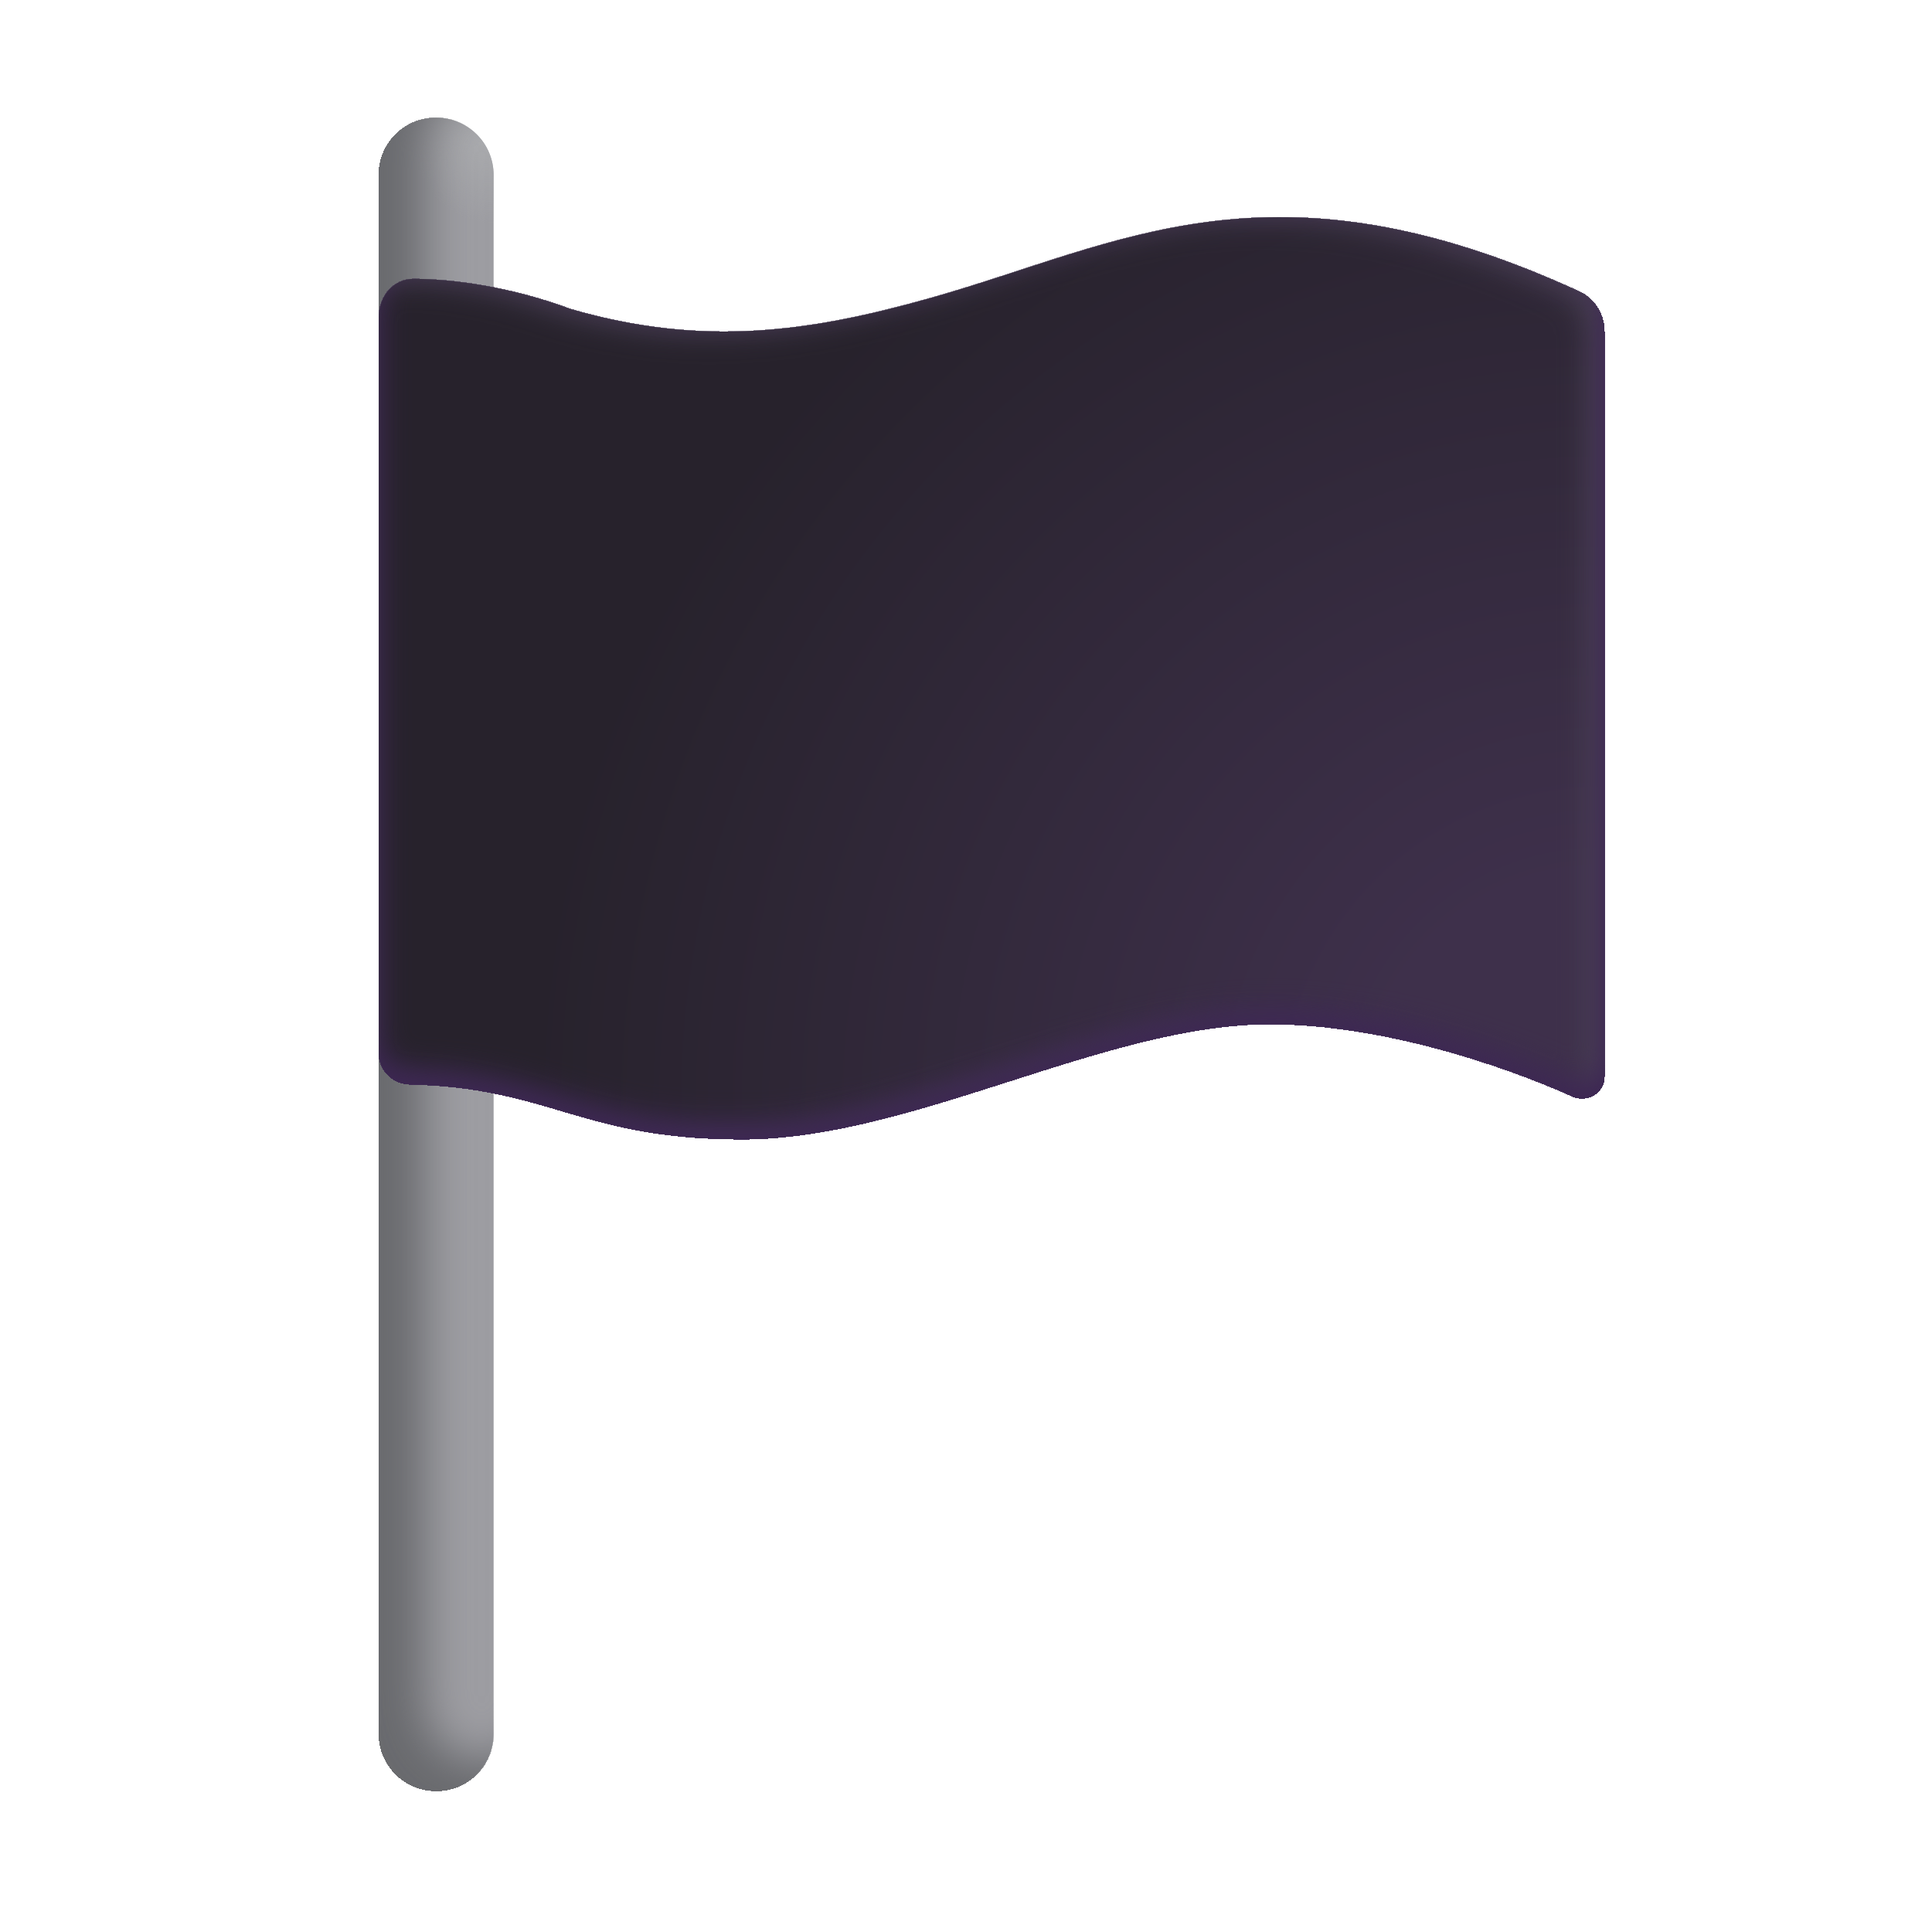
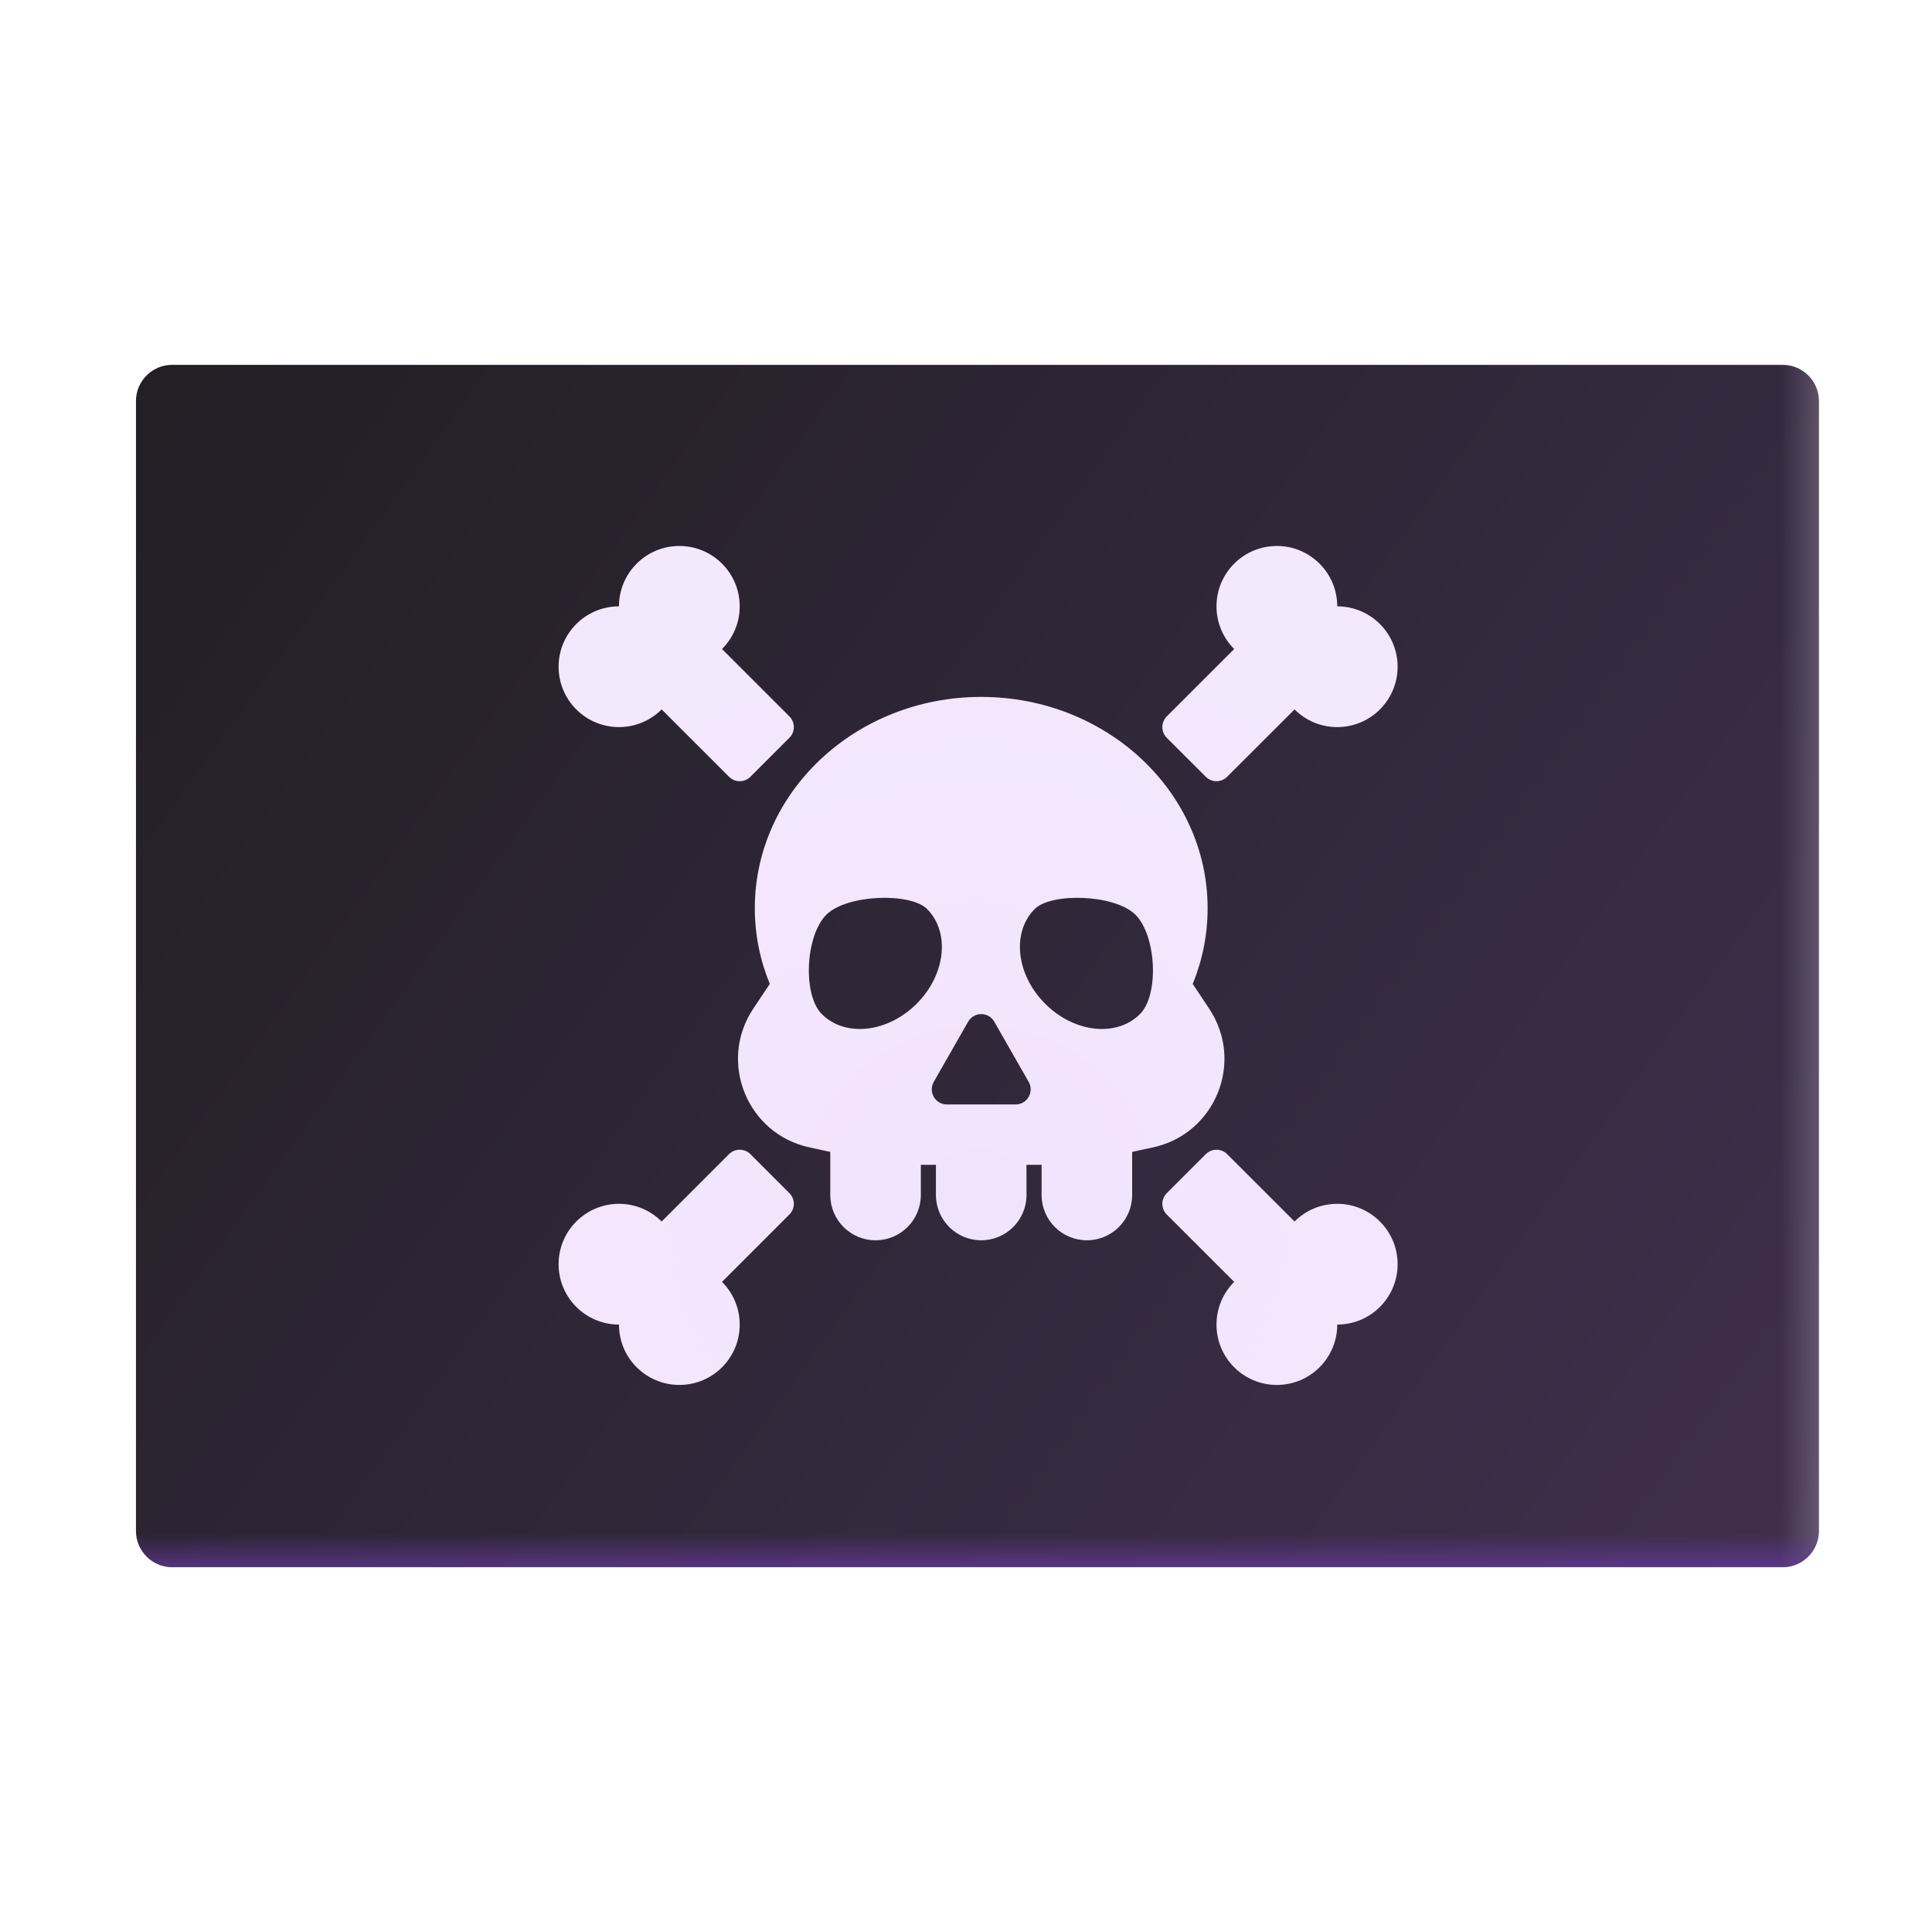
<svg xmlns="http://www.w3.org/2000/svg" width="32" height="32" viewBox="0 0 32 32" fill="none">
-   <g filter="url(#filter0_i_4_7848)">
-     <path fill-rule="evenodd" clip-rule="evenodd" d="M7.226 1.95C7.751 1.95 8.176 2.375 8.176 2.9V28.712C8.176 29.237 7.751 29.662 7.226 29.662C6.701 29.662 6.276 29.237 6.276 28.712V2.9C6.276 2.375 6.701 1.95 7.226 1.95Z" fill="#9D9DA2" />
-     <path fill-rule="evenodd" clip-rule="evenodd" d="M7.226 1.95C7.751 1.95 8.176 2.375 8.176 2.9V28.712C8.176 29.237 7.751 29.662 7.226 29.662C6.701 29.662 6.276 29.237 6.276 28.712V2.9C6.276 2.375 6.701 1.95 7.226 1.95Z" fill="url(#paint0_radial_4_7848)" />
-   </g>
-   <g filter="url(#filter1_ii_4_7848)">
-     <path d="M9.451 5.119C8.427 4.738 7.47 4.622 6.858 4.619C6.514 4.617 6.276 4.907 6.276 5.25V17.448C6.276 17.73 6.509 17.954 6.791 17.96C9.106 18.009 9.637 18.869 12.284 18.869C15.117 18.869 18.292 16.962 21.032 16.962C22.889 16.962 24.907 17.647 26.048 18.16C26.289 18.268 26.573 18.096 26.573 17.831V5.494C26.573 5.207 26.409 4.943 26.148 4.824C21.051 2.486 18.548 4.05 15.428 4.931C13.436 5.494 11.662 5.759 9.451 5.119Z" fill="url(#paint1_radial_4_7848)" />
-   </g>
+   <rect x="2.252" y="6.043" width="27.875" height="19.914" rx="0.6" fill="url(#paint0_linear_4_7868)" />
+   <rect x="2.252" y="6.043" width="27.875" height="19.914" rx="0.6" fill="url(#paint1_linear_4_7868)" fill-opacity="0.25" />
+   <rect x="2.252" y="6.043" width="27.875" height="19.914" rx="0.6" fill="url(#paint2_linear_4_7868)" />
+   <path d="M11.959 10.75C12.14 10.569 12.252 10.319 12.252 10.043C12.252 9.491 11.805 9.043 11.252 9.043C10.7 9.043 10.252 9.491 10.252 10.043C9.7 10.043 9.252 10.491 9.252 11.043C9.252 11.595 9.7 12.043 10.252 12.043C10.528 12.043 10.778 11.931 10.959 11.75L12.075 12.866C12.173 12.964 12.331 12.964 12.429 12.866L13.075 12.22C13.173 12.122 13.173 11.964 13.075 11.866L11.959 10.75ZM11.959 21.232C12.14 21.413 12.252 21.663 12.252 21.939C12.252 22.492 11.805 22.939 11.252 22.939C10.7 22.939 10.252 22.492 10.252 21.939C9.7 21.939 9.252 21.492 9.252 20.939C9.252 20.387 9.7 19.939 10.252 19.939C10.528 19.939 10.778 20.051 10.959 20.232L12.075 19.116C12.173 19.019 12.331 19.019 12.429 19.116L13.075 19.763C13.173 19.86 13.173 20.019 13.075 20.116L11.959 21.232ZM20.149 10.043C20.149 10.319 20.261 10.569 20.442 10.75L19.325 11.866C19.228 11.964 19.228 12.122 19.325 12.22L19.972 12.866C20.07 12.964 20.228 12.964 20.325 12.866L21.442 11.75C21.622 11.931 21.872 12.043 22.149 12.043C22.701 12.043 23.149 11.595 23.149 11.043C23.149 10.491 22.701 10.043 22.149 10.043C22.149 9.491 21.701 9.043 21.149 9.043C20.596 9.043 20.149 9.491 20.149 10.043ZM20.442 21.232C20.261 21.413 20.149 21.663 20.149 21.939C20.149 22.492 20.596 22.939 21.149 22.939C21.701 22.939 22.149 22.492 22.149 21.939C22.701 21.939 23.149 21.492 23.149 20.939C23.149 20.387 22.701 19.939 22.149 19.939C21.872 19.939 21.622 20.051 21.442 20.232L20.325 19.116C20.228 19.019 20.07 19.019 19.972 19.116L19.325 19.763C19.228 19.86 19.228 20.019 19.325 20.116L20.442 21.232ZM20.002 15.043C20.002 13.11 18.323 11.543 16.252 11.543C14.181 11.543 12.502 13.11 12.502 15.043C12.502 15.485 12.59 15.907 12.75 16.297L12.476 16.707C11.889 17.588 12.375 18.784 13.41 19.005L13.752 19.079V19.793C13.752 20.207 14.088 20.543 14.502 20.543C14.916 20.543 15.252 20.207 15.252 19.793V19.293H15.502V19.793C15.502 20.207 15.838 20.543 16.252 20.543C16.666 20.543 17.002 20.207 17.002 19.793V19.293H17.252V19.793C17.252 20.207 17.588 20.543 18.002 20.543C18.416 20.543 18.752 20.207 18.752 19.793V19.079L19.094 19.005C20.13 18.784 20.615 17.588 20.028 16.707L19.755 16.297C19.915 15.907 20.002 15.485 20.002 15.043ZM15.183 16.625C14.701 17.107 13.998 17.183 13.612 16.797C13.29 16.474 13.342 15.496 13.686 15.152C14.03 14.809 15.082 14.783 15.354 15.055C15.74 15.441 15.664 16.144 15.183 16.625ZM18.881 16.797C18.495 17.183 17.792 17.107 17.311 16.625C16.83 16.144 16.753 15.441 17.139 15.055C17.411 14.783 18.464 14.809 18.808 15.152C19.151 15.496 19.204 16.474 18.881 16.797ZM16.035 16.923C16.131 16.755 16.373 16.755 16.469 16.923L17.038 17.919C17.134 18.086 17.013 18.293 16.821 18.293H15.683C15.491 18.293 15.371 18.086 15.466 17.919L16.035 16.923Z" fill="url(#paint3_radial_4_7868)" />
  <defs>
-     <filter id="filter0_i_4_7848" x="6.276" y="1.45" width="2.65" height="28.212" filterUnits="userSpaceOnUse" color-interpolation-filters="sRGB">
-       <feFlood flood-opacity="0" result="BackgroundImageFix" />
-       <feBlend mode="normal" in="SourceGraphic" in2="BackgroundImageFix" result="shape" />
-       <feColorMatrix in="SourceAlpha" type="matrix" values="0 0 0 0 0 0 0 0 0 0 0 0 0 0 0 0 0 0 127 0" result="hardAlpha" />
-       <feOffset dx="0.75" dy="-0.5" />
-       <feGaussianBlur stdDeviation="0.375" />
-       <feComposite in2="hardAlpha" operator="arithmetic" k2="-1" k3="1" />
-       <feColorMatrix type="matrix" values="0 0 0 0 0.412 0 0 0 0 0.416 0 0 0 0 0.431 0 0 0 1 0" />
-       <feBlend mode="normal" in2="shape" result="effect1_innerShadow_4_7848" />
-     </filter>
-     <filter id="filter1_ii_4_7848" x="6.026" y="3.347" width="20.547" height="15.521" filterUnits="userSpaceOnUse" color-interpolation-filters="sRGB">
-       <feFlood flood-opacity="0" result="BackgroundImageFix" />
-       <feBlend mode="normal" in="SourceGraphic" in2="BackgroundImageFix" result="shape" />
-       <feColorMatrix in="SourceAlpha" type="matrix" values="0 0 0 0 0 0 0 0 0 0 0 0 0 0 0 0 0 0 127 0" result="hardAlpha" />
-       <feOffset dx="-0.25" />
-       <feGaussianBlur stdDeviation="0.25" />
-       <feComposite in2="hardAlpha" operator="arithmetic" k2="-1" k3="1" />
-       <feColorMatrix type="matrix" values="0 0 0 0 0.298 0 0 0 0 0.263 0 0 0 0 0.337 0 0 0 1 0" />
-       <feBlend mode="normal" in2="shape" result="effect1_innerShadow_4_7848" />
-       <feColorMatrix in="SourceAlpha" type="matrix" values="0 0 0 0 0 0 0 0 0 0 0 0 0 0 0 0 0 0 127 0" result="hardAlpha" />
-       <feOffset dy="-0.25" />
-       <feGaussianBlur stdDeviation="0.25" />
-       <feComposite in2="hardAlpha" operator="arithmetic" k2="-1" k3="1" />
-       <feColorMatrix type="matrix" values="0 0 0 0 0.235 0 0 0 0 0.145 0 0 0 0 0.325 0 0 0 1 0" />
-       <feBlend mode="normal" in2="effect1_innerShadow_4_7848" result="effect2_innerShadow_4_7848" />
-     </filter>
-     <radialGradient id="paint0_radial_4_7848" cx="0" cy="0" r="1" gradientUnits="userSpaceOnUse" gradientTransform="translate(8.0204 2.3765) rotate(152.613) scale(1.18498 1.36575)">
-       <stop stop-color="#A9AAAD" />
-       <stop offset="1" stop-color="#A9AAAD" stop-opacity="0" />
-     </radialGradient>
-     <radialGradient id="paint1_radial_4_7848" cx="0" cy="0" r="1" gradientUnits="userSpaceOnUse" gradientTransform="translate(26.573 18.306) rotate(-135.967) scale(17.8039 17.8546)">
-       <stop offset="0.212" stop-color="#3E304B" />
-       <stop offset="1" stop-color="#27222C" />
+     <linearGradient id="paint0_linear_4_7868" x1="2.875" y1="6.625" x2="30.127" y2="26.25" gradientUnits="userSpaceOnUse">
+       <stop stop-color="#221F25" />
+       <stop offset="1" stop-color="#402F4D" />
+     </linearGradient>
+     <linearGradient id="paint1_linear_4_7868" x1="30.297" y1="19.332" x2="29.5" y2="19.332" gradientUnits="userSpaceOnUse">
+       <stop stop-color="#FBF2FF" />
+       <stop offset="1" stop-color="#FBF2FF" stop-opacity="0" />
+     </linearGradient>
+     <linearGradient id="paint2_linear_4_7868" x1="8.752" y1="26.281" x2="8.752" y2="25.406" gradientUnits="userSpaceOnUse">
+       <stop offset="0.015" stop-color="#693CA6" />
+       <stop offset="1" stop-color="#693CA6" stop-opacity="0" />
+     </linearGradient>
+     <radialGradient id="paint3_radial_4_7868" cx="0" cy="0" r="1" gradientUnits="userSpaceOnUse" gradientTransform="translate(16.2004 20.0625) rotate(-90) scale(10.25 10.25)">
+       <stop stop-color="#F2E3FC" />
+       <stop offset="1" stop-color="#F4E8FD" />
    </radialGradient>
  </defs>
</svg>
